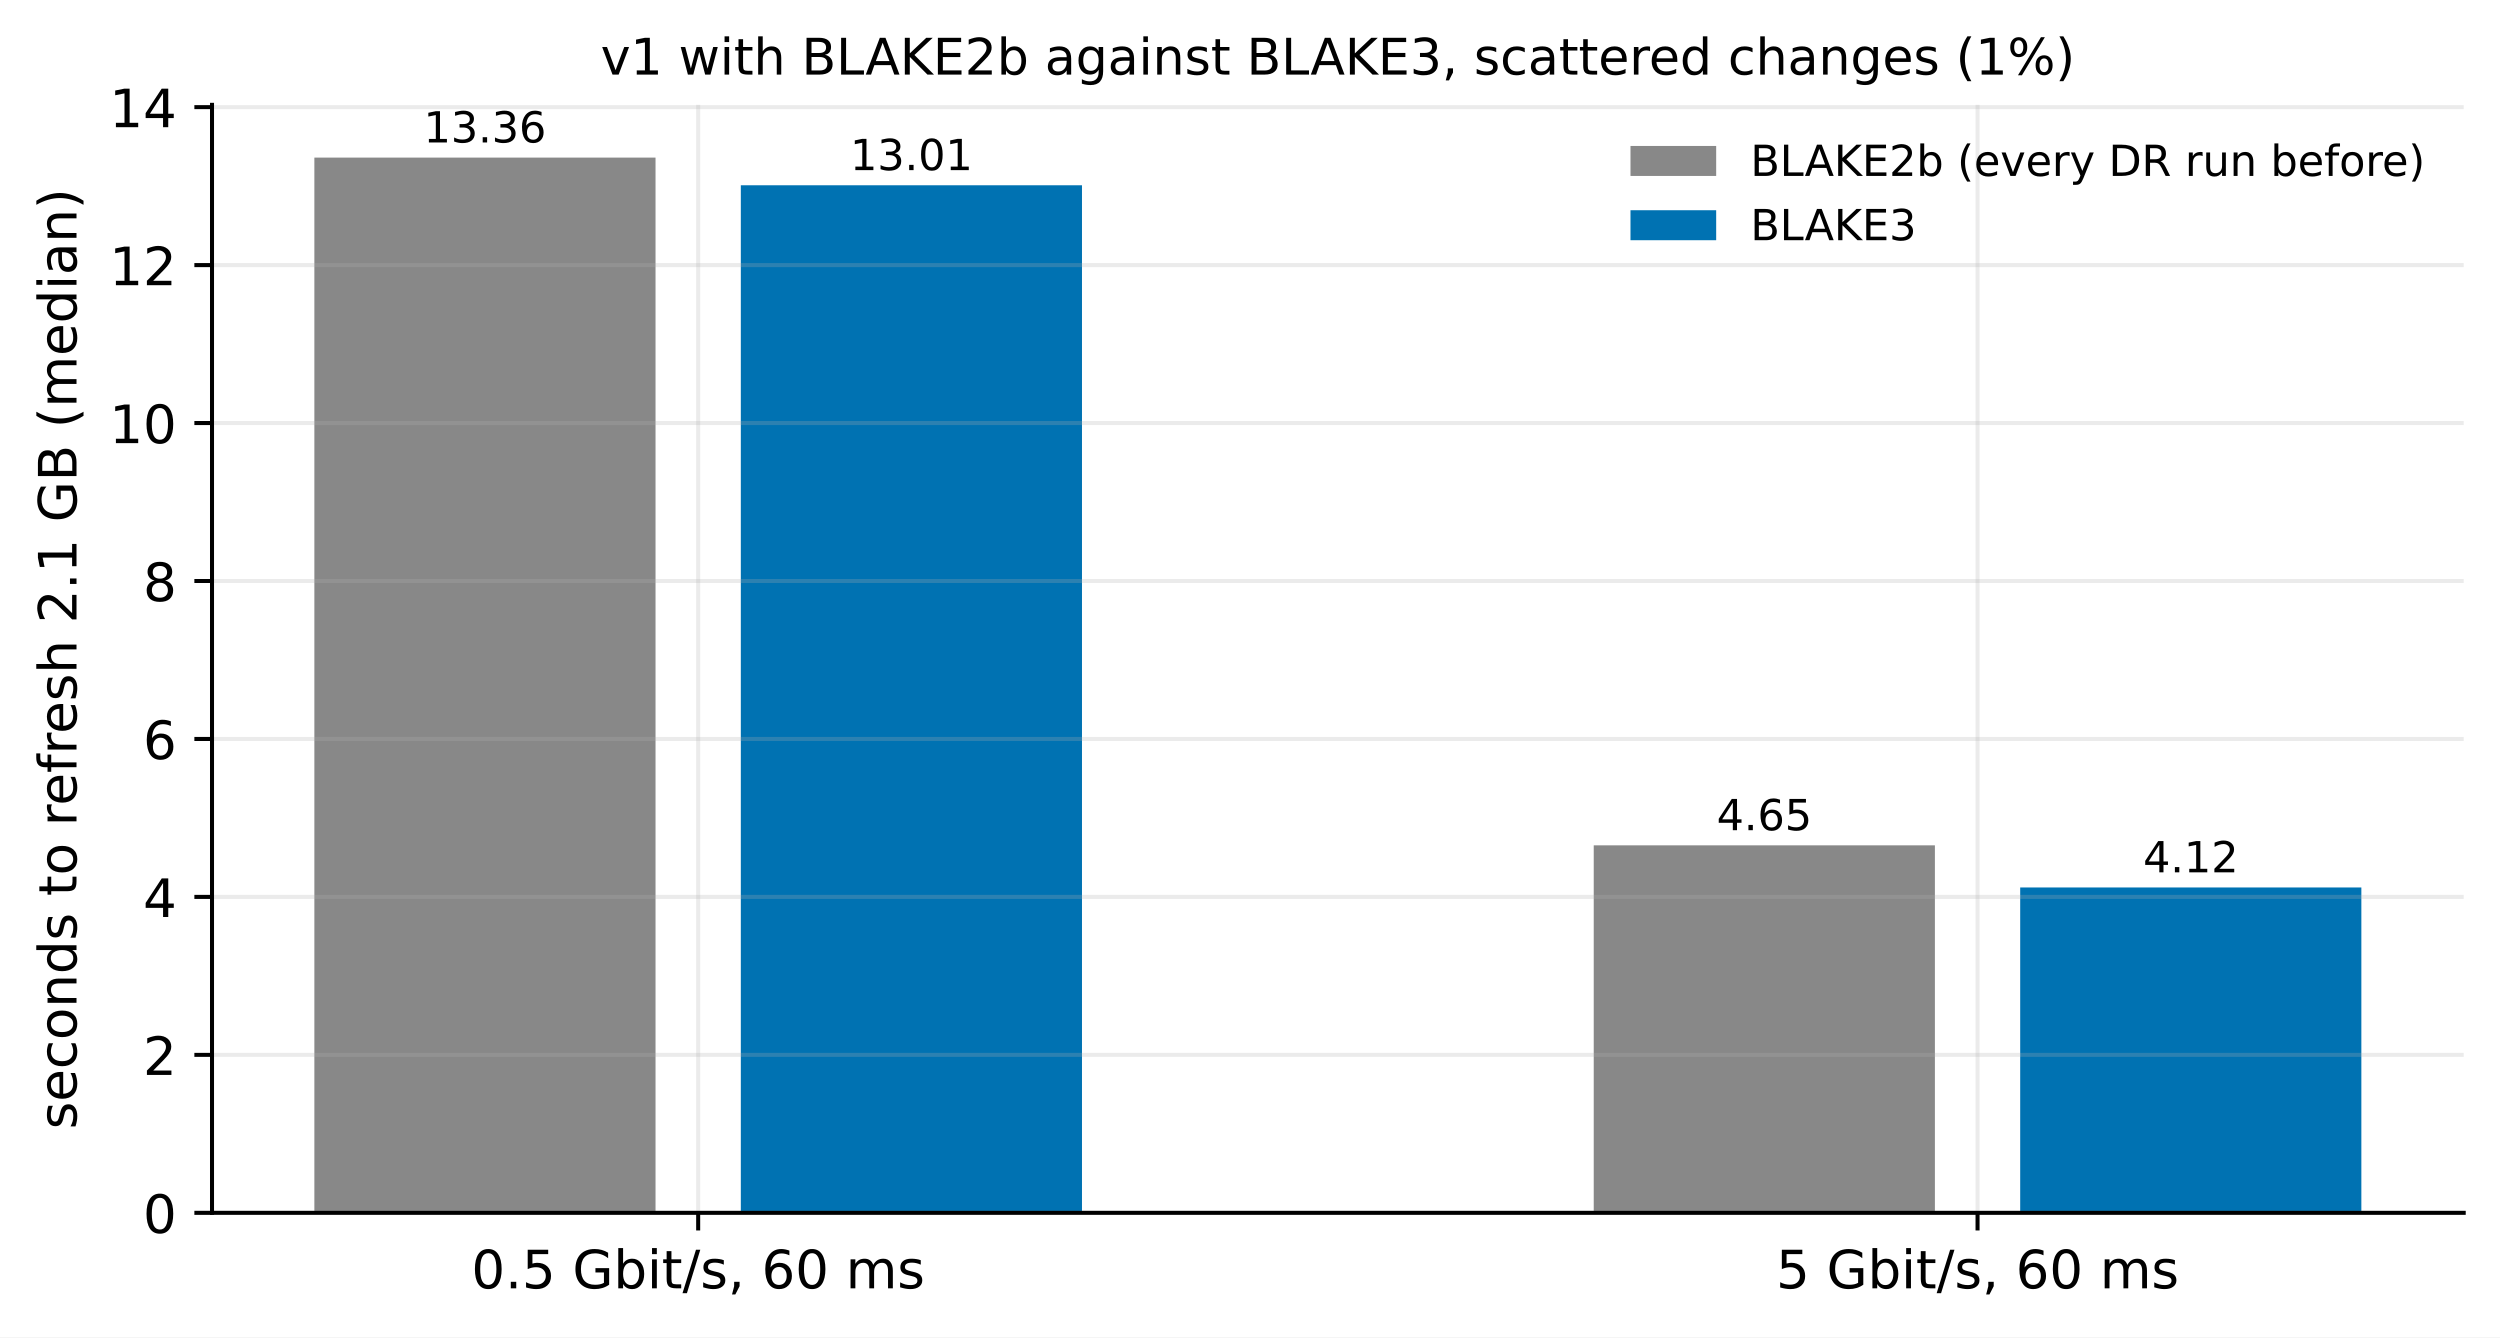
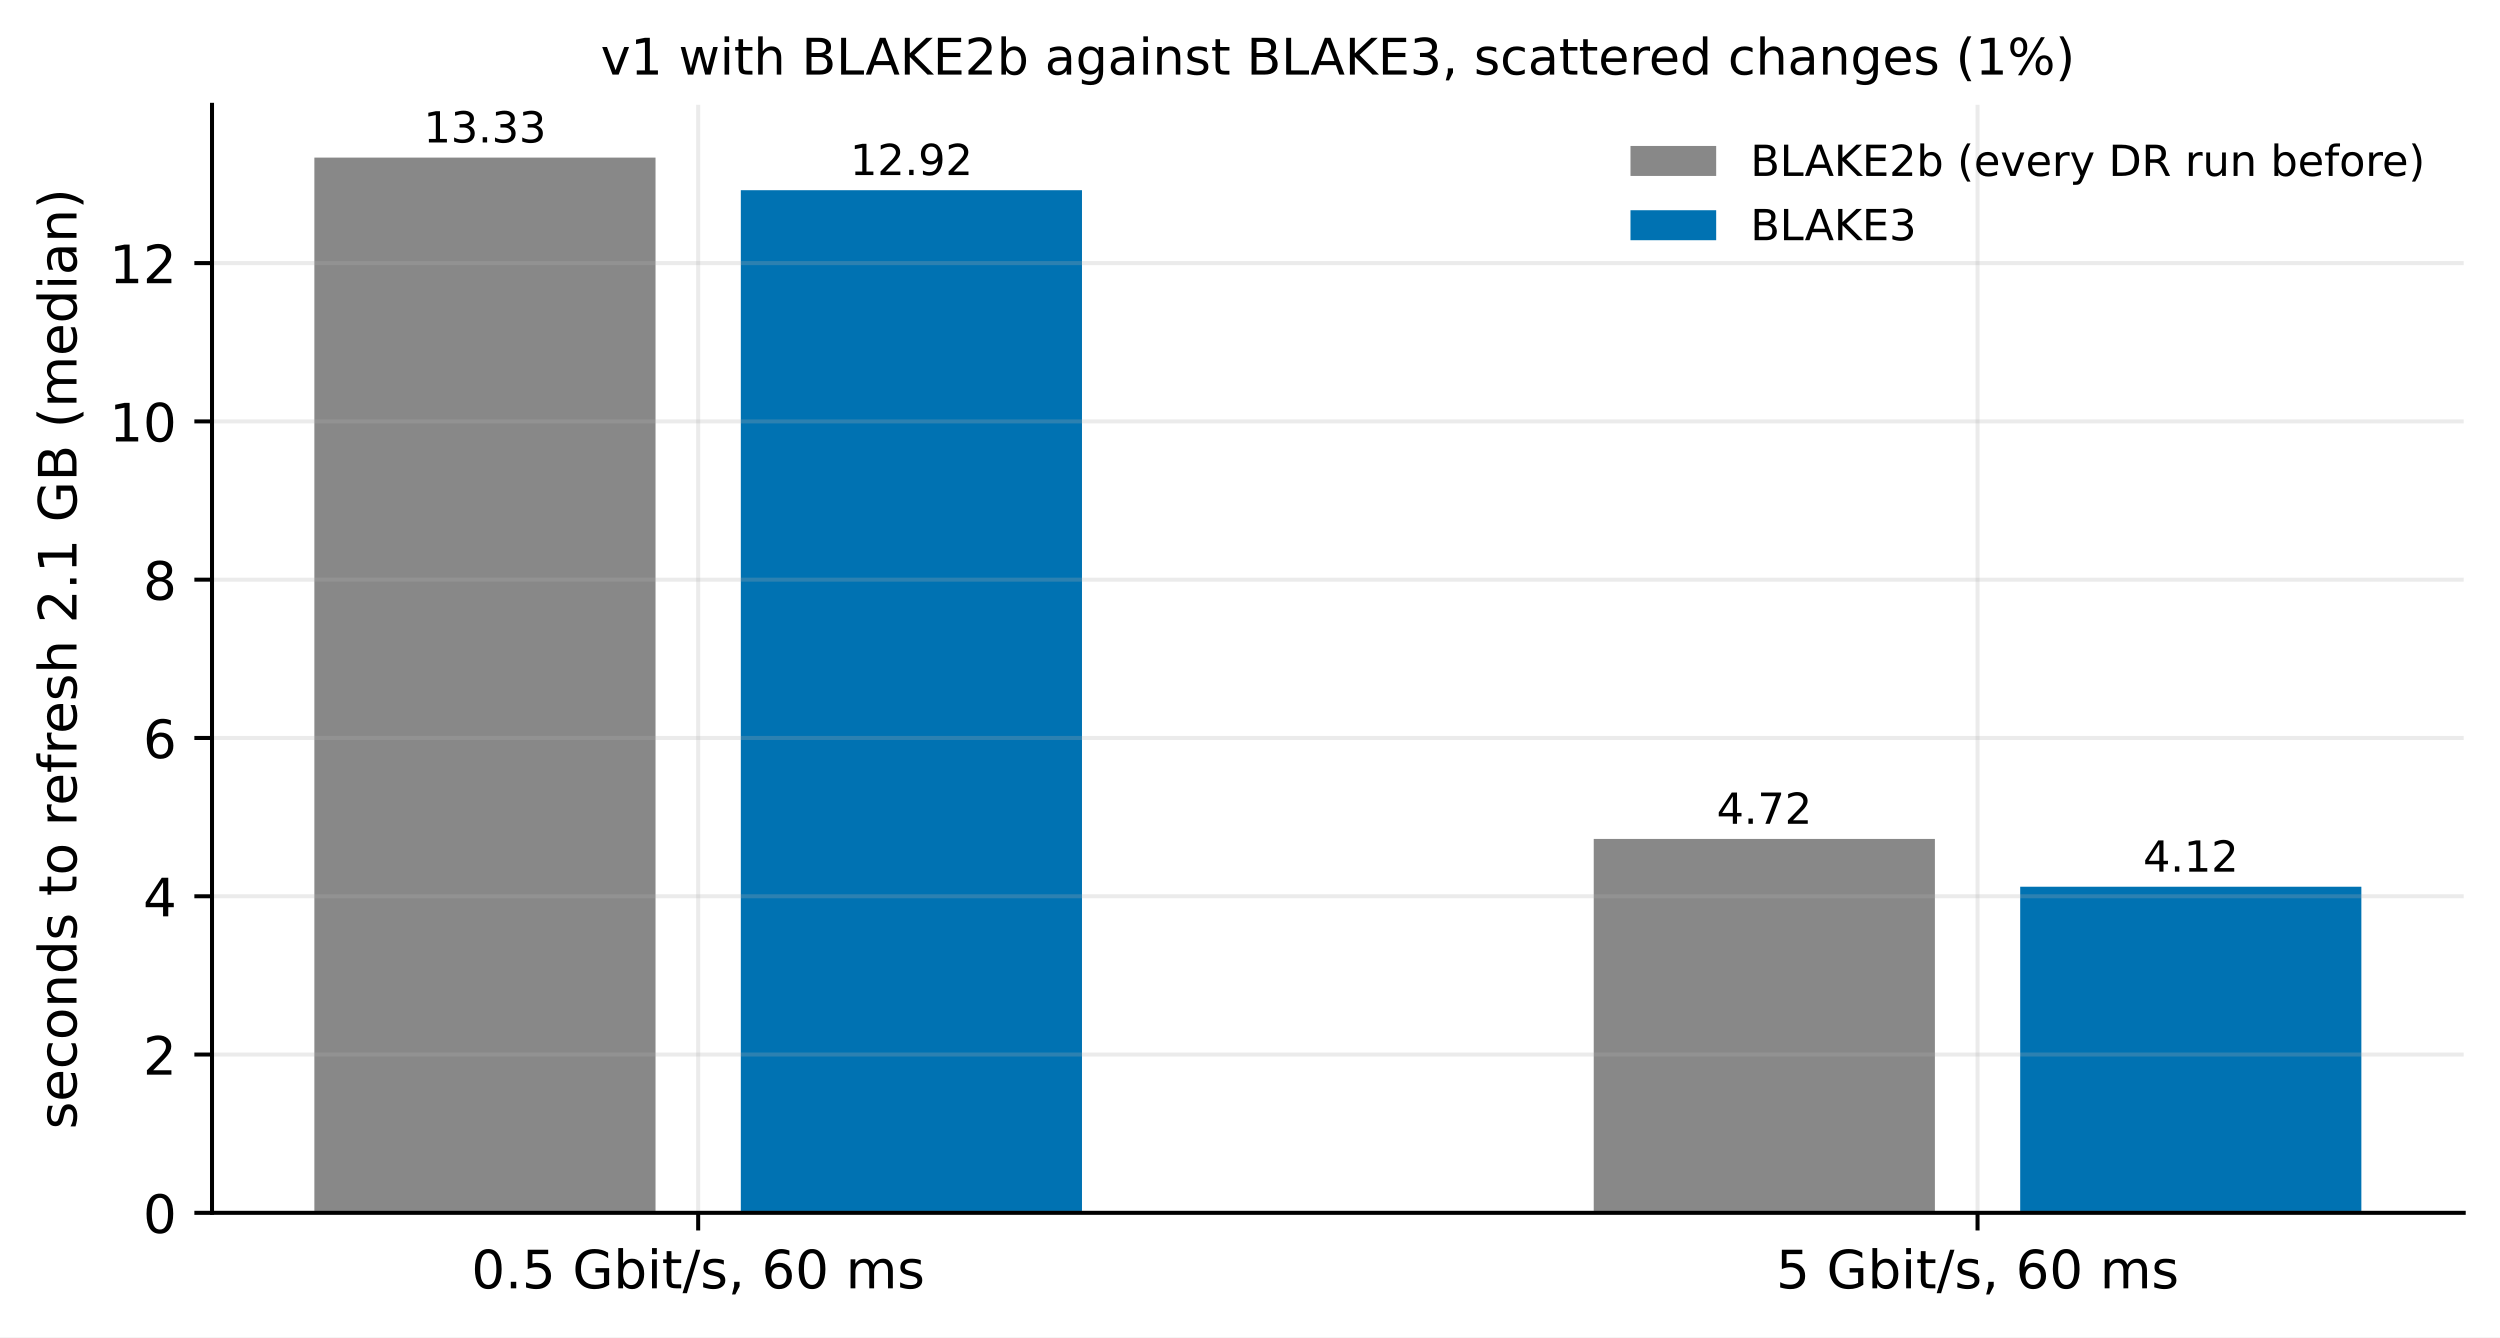
<svg xmlns="http://www.w3.org/2000/svg" xmlns:xlink="http://www.w3.org/1999/xlink" width="495.991pt" height="265.322pt" viewBox="0 0 495.991 265.322" version="1.1">
  <defs>
    <style type="text/css">*{stroke-linejoin: round; stroke-linecap: butt}</style>
  </defs>
  <g id="figure_1">
    <g id="patch_1">
      <path d="M 0 265.322  L 495.991 265.322  L 495.991 0  L 0 0  z " style="fill: #ffffff" />
    </g>
    <g id="axes_1">
      <g id="patch_2">
        <path d="M 42.062 240.621  L 488.791 240.621  L 488.791 20.798  L 42.062 20.798  z " style="fill: #ffffff" />
      </g>
      <g id="patch_3">
        <path d="M 62.368 240.621  L 130.054 240.621  L 130.054 31.266  L 62.368 31.266  z " clip-path="url(#p1c2c129e2e)" style="fill: #888888" />
      </g>
      <g id="patch_4">
-         <path d="M 146.976 240.621  L 214.662 240.621  L 214.662 36.75  L 146.976 36.75  z " clip-path="url(#p1c2c129e2e)" style="fill: #0072b2" />
+         <path d="M 146.976 240.621  L 214.662 240.621  L 214.662 37.735  L 146.976 37.735  z " clip-path="url(#p1c2c129e2e)" style="fill: #0072b2" />
      </g>
      <g id="patch_5">
-         <path d="M 316.191 240.621  L 383.878 240.621  L 383.878 167.713  L 316.191 167.713  z " clip-path="url(#p1c2c129e2e)" style="fill: #888888" />
+         <path d="M 316.191 240.621  L 383.878 240.621  L 383.878 166.445  L 316.191 166.445  z " clip-path="url(#p1c2c129e2e)" style="fill: #888888" />
      </g>
      <g id="patch_6">
-         <path d="M 400.799 240.621  L 468.485 240.621  L 468.485 176.064  L 400.799 176.064  z " clip-path="url(#p1c2c129e2e)" style="fill: #0072b2" />
+         <path d="M 400.799 240.621  L 468.485 240.621  L 468.485 175.929  L 400.799 175.929  z " clip-path="url(#p1c2c129e2e)" style="fill: #0072b2" />
      </g>
      <g id="matplotlib.axis_1">
        <g id="xtick_1">
          <g id="line2d_1">
            <path d="M 138.515 240.621  L 138.515 20.798  " clip-path="url(#p1c2c129e2e)" style="fill: none; stroke: #b0b0b0; stroke-opacity: 0.25; stroke-width: 0.8; stroke-linecap: square" />
          </g>
          <g id="line2d_2">
            <defs>
              <path id="m3b7faea5d2" d="M 0 0  L 0 3.5  " style="stroke: #000000; stroke-width: 0.8" />
            </defs>
            <g>
              <use xlink:href="#m3b7faea5d2" x="138.515" y="240.621" style="stroke: #000000; stroke-width: 0.8" />
            </g>
          </g>
          <g id="text_1">
            <text style="font-size: 10.5px; font-family: 'DejaVu Sans', 'Bitstream Vera Sans', 'Computer Modern Sans Serif', 'Lucida Grande', 'Verdana', 'Geneva', 'Lucid', 'Arial', 'Helvetica', 'Avant Garde', sans-serif; text-anchor: middle" x="138.515" y="255.599" transform="rotate(-0 138.5149 255.5991)">0.5 Gbit/s, 60 ms</text>
          </g>
        </g>
        <g id="xtick_2">
          <g id="line2d_3">
            <path d="M 392.338 240.621  L 392.338 20.798  " clip-path="url(#p1c2c129e2e)" style="fill: none; stroke: #b0b0b0; stroke-opacity: 0.25; stroke-width: 0.8; stroke-linecap: square" />
          </g>
          <g id="line2d_4">
            <g>
              <use xlink:href="#m3b7faea5d2" x="392.338" y="240.621" style="stroke: #000000; stroke-width: 0.8" />
            </g>
          </g>
          <g id="text_2">
            <text style="font-size: 10.5px; font-family: 'DejaVu Sans', 'Bitstream Vera Sans', 'Computer Modern Sans Serif', 'Lucida Grande', 'Verdana', 'Geneva', 'Lucid', 'Arial', 'Helvetica', 'Avant Garde', sans-serif; text-anchor: middle" x="392.338" y="255.599" transform="rotate(-0 392.3383 255.5991)">5 Gbit/s, 60 ms</text>
          </g>
        </g>
      </g>
      <g id="matplotlib.axis_2">
        <g id="ytick_1">
          <g id="line2d_5">
            <path d="M 42.062 240.621  L 488.791 240.621  " clip-path="url(#p1c2c129e2e)" style="fill: none; stroke: #b0b0b0; stroke-opacity: 0.25; stroke-width: 0.8; stroke-linecap: square" />
          </g>
          <g id="line2d_6">
            <defs>
              <path id="me28b40ded8" d="M 0 0  L -3.5 0  " style="stroke: #000000; stroke-width: 0.8" />
            </defs>
            <g>
              <use xlink:href="#me28b40ded8" x="42.062" y="240.621" style="stroke: #000000; stroke-width: 0.8" />
            </g>
          </g>
          <g id="text_3">
            <text style="font-size: 10.5px; font-family: 'DejaVu Sans', 'Bitstream Vera Sans', 'Computer Modern Sans Serif', 'Lucida Grande', 'Verdana', 'Geneva', 'Lucid', 'Arial', 'Helvetica', 'Avant Garde', sans-serif; text-anchor: end" x="35.062" y="244.61" transform="rotate(-0 35.06207 244.6096)">0</text>
          </g>
        </g>
        <g id="ytick_2">
          <g id="line2d_7">
-             <path d="M 42.062 209.283  L 488.791 209.283  " clip-path="url(#p1c2c129e2e)" style="fill: none; stroke: #b0b0b0; stroke-opacity: 0.25; stroke-width: 0.8; stroke-linecap: square" />
+             <path d="M 42.062 209.217  L 488.791 209.217  " clip-path="url(#p1c2c129e2e)" style="fill: none; stroke: #b0b0b0; stroke-opacity: 0.25; stroke-width: 0.8; stroke-linecap: square" />
          </g>
          <g id="line2d_8">
            <g>
-               <use xlink:href="#me28b40ded8" x="42.062" y="209.283" style="stroke: #000000; stroke-width: 0.8" />
+               <use xlink:href="#me28b40ded8" x="42.062" y="209.217" style="stroke: #000000; stroke-width: 0.8" />
            </g>
          </g>
          <g id="text_4">
-             <text style="font-size: 10.5px; font-family: 'DejaVu Sans', 'Bitstream Vera Sans', 'Computer Modern Sans Serif', 'Lucida Grande', 'Verdana', 'Geneva', 'Lucid', 'Arial', 'Helvetica', 'Avant Garde', sans-serif; text-anchor: end" x="35.062" y="213.271" transform="rotate(-0 35.06207 213.2714)">2</text>
+             <text style="font-size: 10.5px; font-family: 'DejaVu Sans', 'Bitstream Vera Sans', 'Computer Modern Sans Serif', 'Lucida Grande', 'Verdana', 'Geneva', 'Lucid', 'Arial', 'Helvetica', 'Avant Garde', sans-serif; text-anchor: end" x="35.062" y="213.206" transform="rotate(-0 35.06207 213.2056)">2</text>
          </g>
        </g>
        <g id="ytick_3">
          <g id="line2d_9">
-             <path d="M 42.062 177.944  L 488.791 177.944  " clip-path="url(#p1c2c129e2e)" style="fill: none; stroke: #b0b0b0; stroke-opacity: 0.25; stroke-width: 0.8; stroke-linecap: square" />
+             <path d="M 42.062 177.813  L 488.791 177.813  " clip-path="url(#p1c2c129e2e)" style="fill: none; stroke: #b0b0b0; stroke-opacity: 0.25; stroke-width: 0.8; stroke-linecap: square" />
          </g>
          <g id="line2d_10">
            <g>
-               <use xlink:href="#me28b40ded8" x="42.062" y="177.944" style="stroke: #000000; stroke-width: 0.8" />
+               <use xlink:href="#me28b40ded8" x="42.062" y="177.813" style="stroke: #000000; stroke-width: 0.8" />
            </g>
          </g>
          <g id="text_5">
-             <text style="font-size: 10.5px; font-family: 'DejaVu Sans', 'Bitstream Vera Sans', 'Computer Modern Sans Serif', 'Lucida Grande', 'Verdana', 'Geneva', 'Lucid', 'Arial', 'Helvetica', 'Avant Garde', sans-serif; text-anchor: end" x="35.062" y="181.933" transform="rotate(-0 35.06207 181.9332)">4</text>
+             <text style="font-size: 10.5px; font-family: 'DejaVu Sans', 'Bitstream Vera Sans', 'Computer Modern Sans Serif', 'Lucida Grande', 'Verdana', 'Geneva', 'Lucid', 'Arial', 'Helvetica', 'Avant Garde', sans-serif; text-anchor: end" x="35.062" y="181.802" transform="rotate(-0 35.06207 181.8016)">4</text>
          </g>
        </g>
        <g id="ytick_4">
          <g id="line2d_11">
-             <path d="M 42.062 146.606  L 488.791 146.606  " clip-path="url(#p1c2c129e2e)" style="fill: none; stroke: #b0b0b0; stroke-opacity: 0.25; stroke-width: 0.8; stroke-linecap: square" />
+             <path d="M 42.062 146.409  L 488.791 146.409  " clip-path="url(#p1c2c129e2e)" style="fill: none; stroke: #b0b0b0; stroke-opacity: 0.25; stroke-width: 0.8; stroke-linecap: square" />
          </g>
          <g id="line2d_12">
            <g>
-               <use xlink:href="#me28b40ded8" x="42.062" y="146.606" style="stroke: #000000; stroke-width: 0.8" />
+               <use xlink:href="#me28b40ded8" x="42.062" y="146.409" style="stroke: #000000; stroke-width: 0.8" />
            </g>
          </g>
          <g id="text_6">
-             <text style="font-size: 10.5px; font-family: 'DejaVu Sans', 'Bitstream Vera Sans', 'Computer Modern Sans Serif', 'Lucida Grande', 'Verdana', 'Geneva', 'Lucid', 'Arial', 'Helvetica', 'Avant Garde', sans-serif; text-anchor: end" x="35.062" y="150.595" transform="rotate(-0 35.06207 150.5951)">6</text>
+             <text style="font-size: 10.5px; font-family: 'DejaVu Sans', 'Bitstream Vera Sans', 'Computer Modern Sans Serif', 'Lucida Grande', 'Verdana', 'Geneva', 'Lucid', 'Arial', 'Helvetica', 'Avant Garde', sans-serif; text-anchor: end" x="35.062" y="150.398" transform="rotate(-0 35.06207 150.3976)">6</text>
          </g>
        </g>
        <g id="ytick_5">
          <g id="line2d_13">
-             <path d="M 42.062 115.268  L 488.791 115.268  " clip-path="url(#p1c2c129e2e)" style="fill: none; stroke: #b0b0b0; stroke-opacity: 0.25; stroke-width: 0.8; stroke-linecap: square" />
+             <path d="M 42.062 115.005  L 488.791 115.005  " clip-path="url(#p1c2c129e2e)" style="fill: none; stroke: #b0b0b0; stroke-opacity: 0.25; stroke-width: 0.8; stroke-linecap: square" />
          </g>
          <g id="line2d_14">
            <g>
-               <use xlink:href="#me28b40ded8" x="42.062" y="115.268" style="stroke: #000000; stroke-width: 0.8" />
+               <use xlink:href="#me28b40ded8" x="42.062" y="115.005" style="stroke: #000000; stroke-width: 0.8" />
            </g>
          </g>
          <g id="text_7">
-             <text style="font-size: 10.5px; font-family: 'DejaVu Sans', 'Bitstream Vera Sans', 'Computer Modern Sans Serif', 'Lucida Grande', 'Verdana', 'Geneva', 'Lucid', 'Arial', 'Helvetica', 'Avant Garde', sans-serif; text-anchor: end" x="35.062" y="119.257" transform="rotate(-0 35.06207 119.2569)">8</text>
+             <text style="font-size: 10.5px; font-family: 'DejaVu Sans', 'Bitstream Vera Sans', 'Computer Modern Sans Serif', 'Lucida Grande', 'Verdana', 'Geneva', 'Lucid', 'Arial', 'Helvetica', 'Avant Garde', sans-serif; text-anchor: end" x="35.062" y="118.994" transform="rotate(-0 35.06207 118.9936)">8</text>
          </g>
        </g>
        <g id="ytick_6">
          <g id="line2d_15">
-             <path d="M 42.062 83.93  L 488.791 83.93  " clip-path="url(#p1c2c129e2e)" style="fill: none; stroke: #b0b0b0; stroke-opacity: 0.25; stroke-width: 0.8; stroke-linecap: square" />
+             <path d="M 42.062 83.601  L 488.791 83.601  " clip-path="url(#p1c2c129e2e)" style="fill: none; stroke: #b0b0b0; stroke-opacity: 0.25; stroke-width: 0.8; stroke-linecap: square" />
          </g>
          <g id="line2d_16">
            <g>
-               <use xlink:href="#me28b40ded8" x="42.062" y="83.93" style="stroke: #000000; stroke-width: 0.8" />
+               <use xlink:href="#me28b40ded8" x="42.062" y="83.601" style="stroke: #000000; stroke-width: 0.8" />
            </g>
          </g>
          <g id="text_8">
-             <text style="font-size: 10.5px; font-family: 'DejaVu Sans', 'Bitstream Vera Sans', 'Computer Modern Sans Serif', 'Lucida Grande', 'Verdana', 'Geneva', 'Lucid', 'Arial', 'Helvetica', 'Avant Garde', sans-serif; text-anchor: end" x="35.062" y="87.919" transform="rotate(-0 35.06207 87.91872)">10</text>
+             <text style="font-size: 10.5px; font-family: 'DejaVu Sans', 'Bitstream Vera Sans', 'Computer Modern Sans Serif', 'Lucida Grande', 'Verdana', 'Geneva', 'Lucid', 'Arial', 'Helvetica', 'Avant Garde', sans-serif; text-anchor: end" x="35.062" y="87.59" transform="rotate(-0 35.06207 87.58966)">10</text>
          </g>
        </g>
        <g id="ytick_7">
          <g id="line2d_17">
-             <path d="M 42.062 52.592  L 488.791 52.592  " clip-path="url(#p1c2c129e2e)" style="fill: none; stroke: #b0b0b0; stroke-opacity: 0.25; stroke-width: 0.8; stroke-linecap: square" />
+             <path d="M 42.062 52.197  L 488.791 52.197  " clip-path="url(#p1c2c129e2e)" style="fill: none; stroke: #b0b0b0; stroke-opacity: 0.25; stroke-width: 0.8; stroke-linecap: square" />
          </g>
          <g id="line2d_18">
            <g>
-               <use xlink:href="#me28b40ded8" x="42.062" y="52.592" style="stroke: #000000; stroke-width: 0.8" />
+               <use xlink:href="#me28b40ded8" x="42.062" y="52.197" style="stroke: #000000; stroke-width: 0.8" />
            </g>
          </g>
          <g id="text_9">
-             <text style="font-size: 10.5px; font-family: 'DejaVu Sans', 'Bitstream Vera Sans', 'Computer Modern Sans Serif', 'Lucida Grande', 'Verdana', 'Geneva', 'Lucid', 'Arial', 'Helvetica', 'Avant Garde', sans-serif; text-anchor: end" x="35.062" y="56.581" transform="rotate(-0 35.06207 56.58056)">12</text>
+             <text style="font-size: 10.5px; font-family: 'DejaVu Sans', 'Bitstream Vera Sans', 'Computer Modern Sans Serif', 'Lucida Grande', 'Verdana', 'Geneva', 'Lucid', 'Arial', 'Helvetica', 'Avant Garde', sans-serif; text-anchor: end" x="35.062" y="56.186" transform="rotate(-0 35.06207 56.18569)">12</text>
          </g>
        </g>
-         <g id="ytick_8">
-           <g id="line2d_19">
-             <path d="M 42.062 21.254  L 488.791 21.254  " clip-path="url(#p1c2c129e2e)" style="fill: none; stroke: #b0b0b0; stroke-opacity: 0.25; stroke-width: 0.8; stroke-linecap: square" />
-           </g>
-           <g id="line2d_20">
-             <g>
-               <use xlink:href="#me28b40ded8" x="42.062" y="21.254" style="stroke: #000000; stroke-width: 0.8" />
-             </g>
-           </g>
-           <g id="text_10">
-             <text style="font-size: 10.5px; font-family: 'DejaVu Sans', 'Bitstream Vera Sans', 'Computer Modern Sans Serif', 'Lucida Grande', 'Verdana', 'Geneva', 'Lucid', 'Arial', 'Helvetica', 'Avant Garde', sans-serif; text-anchor: end" x="35.062" y="25.242" transform="rotate(-0 35.06207 25.24239)">14</text>
-           </g>
-         </g>
-         <g id="text_11">
+         <g id="text_10">
          <text style="font-size: 10.5px; font-family: 'DejaVu Sans', 'Bitstream Vera Sans', 'Computer Modern Sans Serif', 'Lucida Grande', 'Verdana', 'Geneva', 'Lucid', 'Arial', 'Helvetica', 'Avant Garde', sans-serif; text-anchor: middle" x="15.178" y="130.71" transform="rotate(-90 15.17836 130.7096)">seconds to refresh 2.1 GB (median)</text>
        </g>
      </g>
      <g id="patch_7">
        <path d="M 42.062 240.621  L 42.062 20.798  " style="fill: none; stroke: #000000; stroke-width: 0.8; stroke-linejoin: miter; stroke-linecap: square" />
      </g>
      <g id="patch_8">
        <path d="M 42.062 240.621  L 488.791 240.621  " style="fill: none; stroke: #000000; stroke-width: 0.8; stroke-linejoin: miter; stroke-linecap: square" />
      </g>
+       <g id="text_11">
+         <text style="font-size: 8.5px; font-family: 'DejaVu Sans', 'Bitstream Vera Sans', 'Computer Modern Sans Serif', 'Lucida Grande', 'Verdana', 'Geneva', 'Lucid', 'Arial', 'Helvetica', 'Avant Garde', sans-serif; text-anchor: middle" x="96.211" y="28.266" transform="rotate(-0 96.21105 28.26617)">13.33</text>
+       </g>
      <g id="text_12">
-         <text style="font-size: 8.5px; font-family: 'DejaVu Sans', 'Bitstream Vera Sans', 'Computer Modern Sans Serif', 'Lucida Grande', 'Verdana', 'Geneva', 'Lucid', 'Arial', 'Helvetica', 'Avant Garde', sans-serif; text-anchor: middle" x="96.211" y="28.266" transform="rotate(-0 96.21105 28.26617)">13.36</text>
+         <text style="font-size: 8.5px; font-family: 'DejaVu Sans', 'Bitstream Vera Sans', 'Computer Modern Sans Serif', 'Lucida Grande', 'Verdana', 'Geneva', 'Lucid', 'Arial', 'Helvetica', 'Avant Garde', sans-serif; text-anchor: middle" x="180.819" y="34.735" transform="rotate(-0 180.8188 34.73539)">12.92</text>
      </g>
      <g id="text_13">
-         <text style="font-size: 8.5px; font-family: 'DejaVu Sans', 'Bitstream Vera Sans', 'Computer Modern Sans Serif', 'Lucida Grande', 'Verdana', 'Geneva', 'Lucid', 'Arial', 'Helvetica', 'Avant Garde', sans-serif; text-anchor: middle" x="180.819" y="33.75" transform="rotate(-0 180.8188 33.75035)">13.01</text>
+         <text style="font-size: 8.5px; font-family: 'DejaVu Sans', 'Bitstream Vera Sans', 'Computer Modern Sans Serif', 'Lucida Grande', 'Verdana', 'Geneva', 'Lucid', 'Arial', 'Helvetica', 'Avant Garde', sans-serif; text-anchor: middle" x="350.034" y="163.445" transform="rotate(-0 350.0344 163.4446)">4.72</text>
      </g>
      <g id="text_14">
-         <text style="font-size: 8.5px; font-family: 'DejaVu Sans', 'Bitstream Vera Sans', 'Computer Modern Sans Serif', 'Lucida Grande', 'Verdana', 'Geneva', 'Lucid', 'Arial', 'Helvetica', 'Avant Garde', sans-serif; text-anchor: middle" x="350.034" y="164.713" transform="rotate(-0 350.0344 164.7125)">4.65</text>
+         <text style="font-size: 8.5px; font-family: 'DejaVu Sans', 'Bitstream Vera Sans', 'Computer Modern Sans Serif', 'Lucida Grande', 'Verdana', 'Geneva', 'Lucid', 'Arial', 'Helvetica', 'Avant Garde', sans-serif; text-anchor: middle" x="434.642" y="172.929" transform="rotate(-0 434.6422 172.9286)">4.12</text>
      </g>
      <g id="text_15">
-         <text style="font-size: 8.5px; font-family: 'DejaVu Sans', 'Bitstream Vera Sans', 'Computer Modern Sans Serif', 'Lucida Grande', 'Verdana', 'Geneva', 'Lucid', 'Arial', 'Helvetica', 'Avant Garde', sans-serif; text-anchor: middle" x="434.642" y="173.064" transform="rotate(-0 434.6422 173.0642)">4.12</text>
-       </g>
-       <g id="text_16">
        <text style="font-size: 10px; font-family: 'DejaVu Sans', 'Bitstream Vera Sans', 'Computer Modern Sans Serif', 'Lucida Grande', 'Verdana', 'Geneva', 'Lucid', 'Arial', 'Helvetica', 'Avant Garde', sans-serif; text-anchor: middle" x="265.427" y="14.798" transform="rotate(-0 265.4266 14.79844)">v1 with BLAKE2b against BLAKE3, scattered changes (1%)</text>
      </g>
      <g id="legend_1">
        <g id="patch_9">
          <path d="M 323.483 34.907  L 340.483 34.907  L 340.483 28.957  L 323.483 28.957  z " style="fill: #888888" />
        </g>
-         <g id="text_17">
+         <g id="text_16">
          <text style="font-size: 8.5px; font-family: 'DejaVu Sans', 'Bitstream Vera Sans', 'Computer Modern Sans Serif', 'Lucida Grande', 'Verdana', 'Geneva', 'Lucid', 'Arial', 'Helvetica', 'Avant Garde', sans-serif; text-anchor: start" x="347.283" y="34.907" transform="rotate(-0 347.2834 34.90711)">BLAKE2b (every DR run before)</text>
        </g>
        <g id="patch_10">
          <path d="M 323.483 47.658  L 340.483 47.658  L 340.483 41.708  L 323.483 41.708  z " style="fill: #0072b2" />
        </g>
-         <g id="text_18">
+         <g id="text_17">
          <text style="font-size: 8.5px; font-family: 'DejaVu Sans', 'Bitstream Vera Sans', 'Computer Modern Sans Serif', 'Lucida Grande', 'Verdana', 'Geneva', 'Lucid', 'Arial', 'Helvetica', 'Avant Garde', sans-serif; text-anchor: start" x="347.283" y="47.658" transform="rotate(-0 347.2834 47.65777)">BLAKE3</text>
        </g>
      </g>
    </g>
  </g>
  <defs>
    <clipPath id="p1c2c129e2e">
      <rect x="42.062" y="20.798" width="446.729" height="219.822" />
    </clipPath>
  </defs>
</svg>
